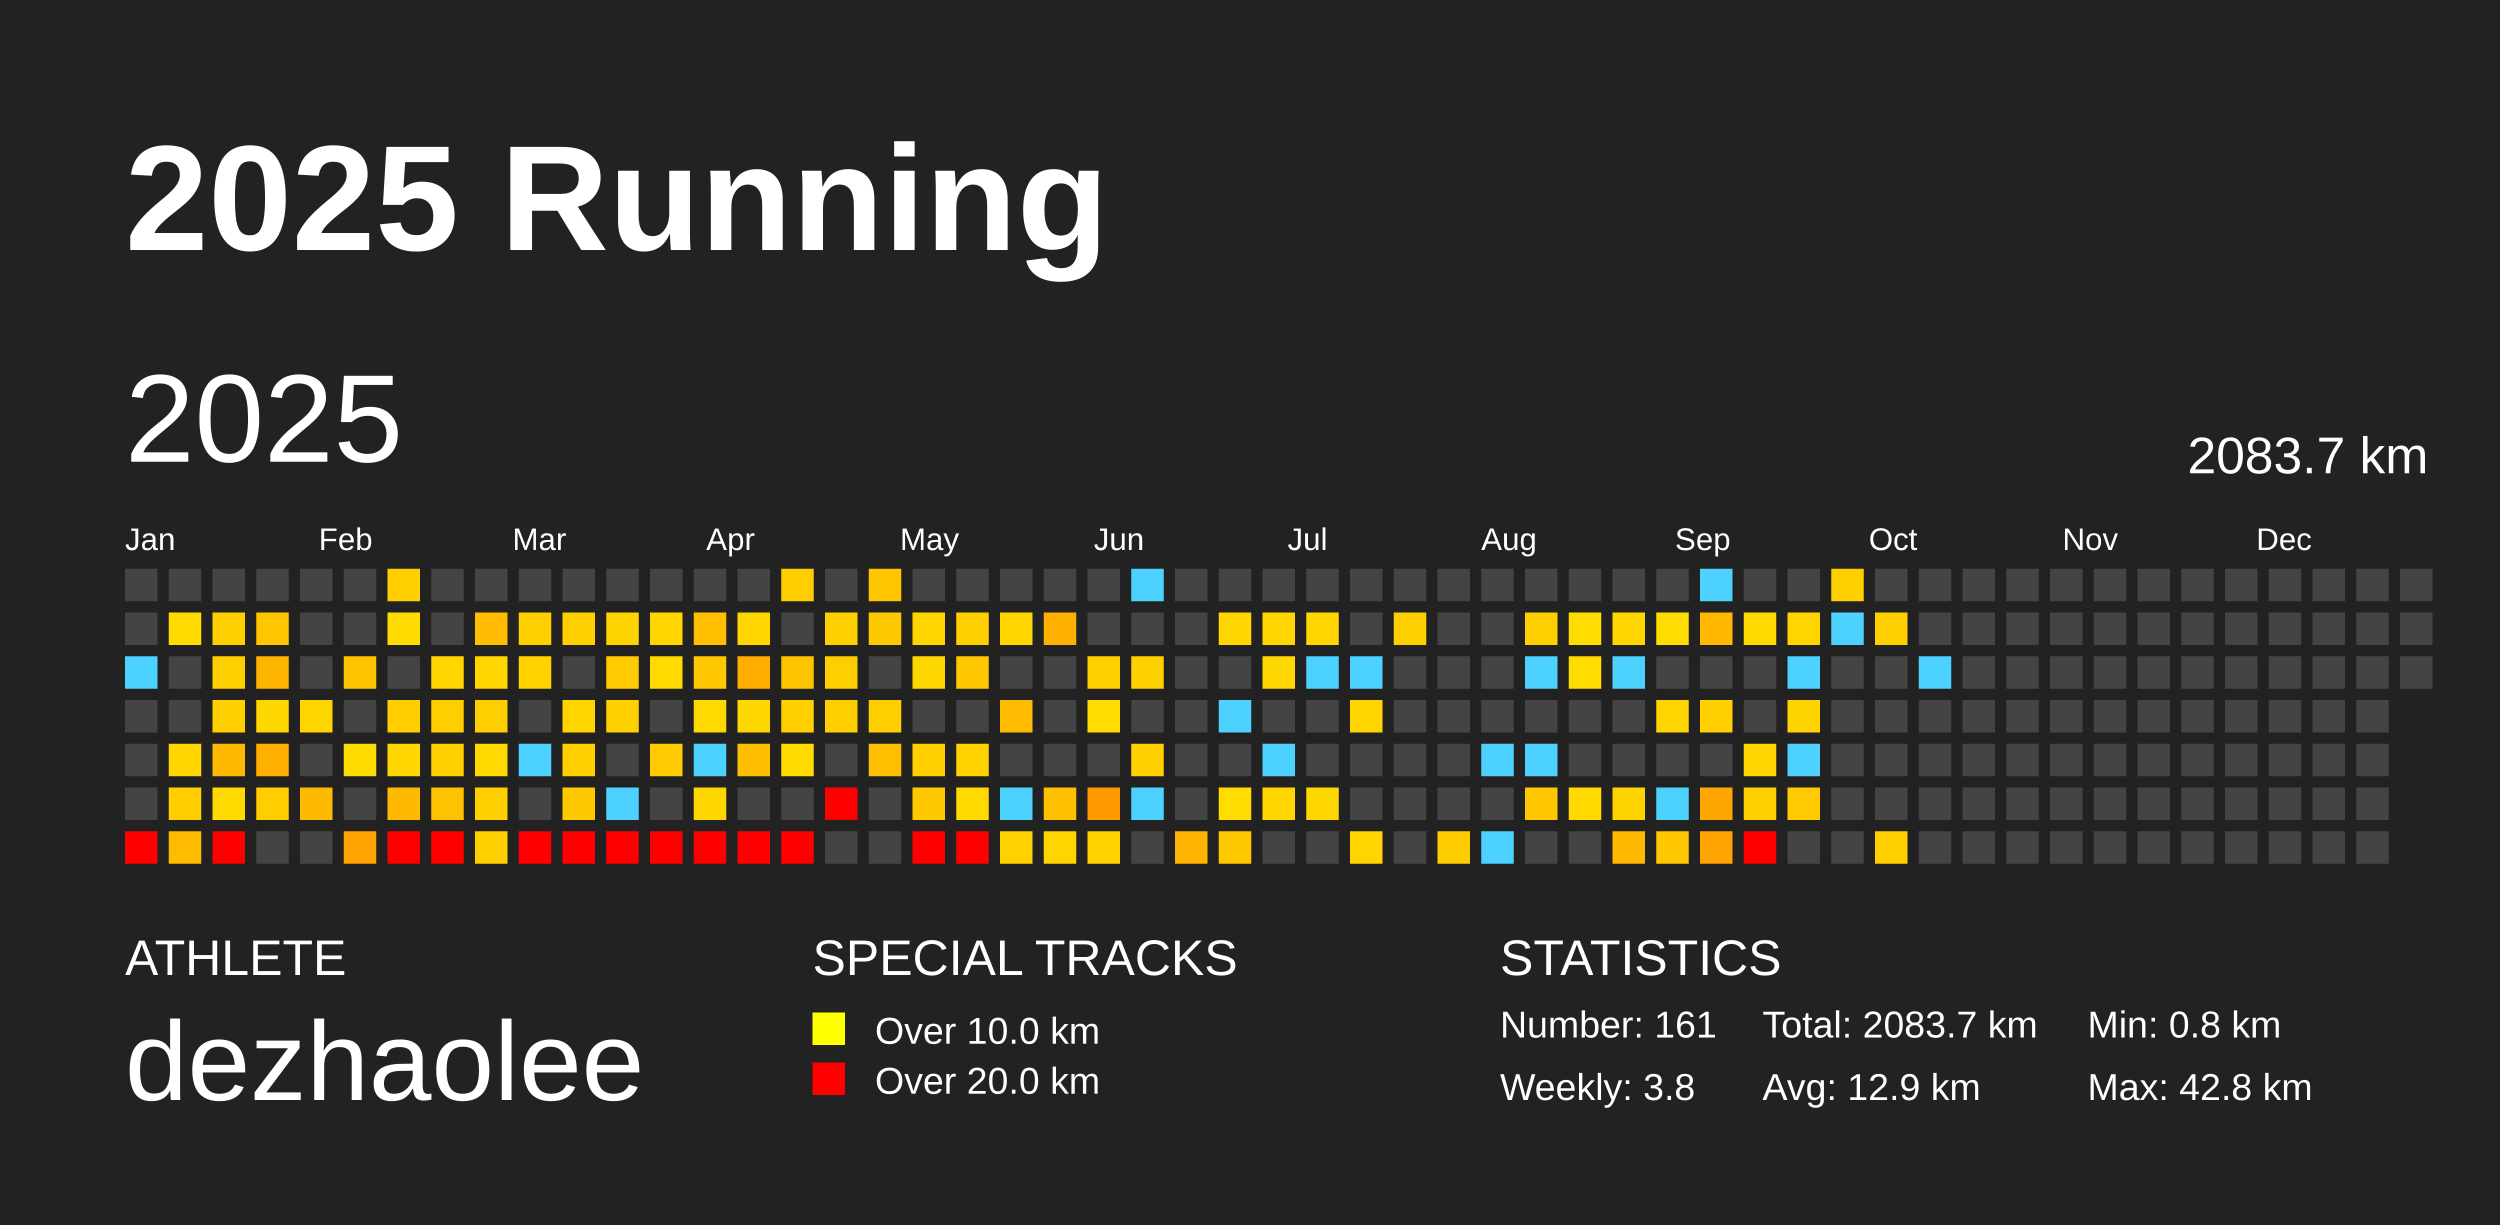
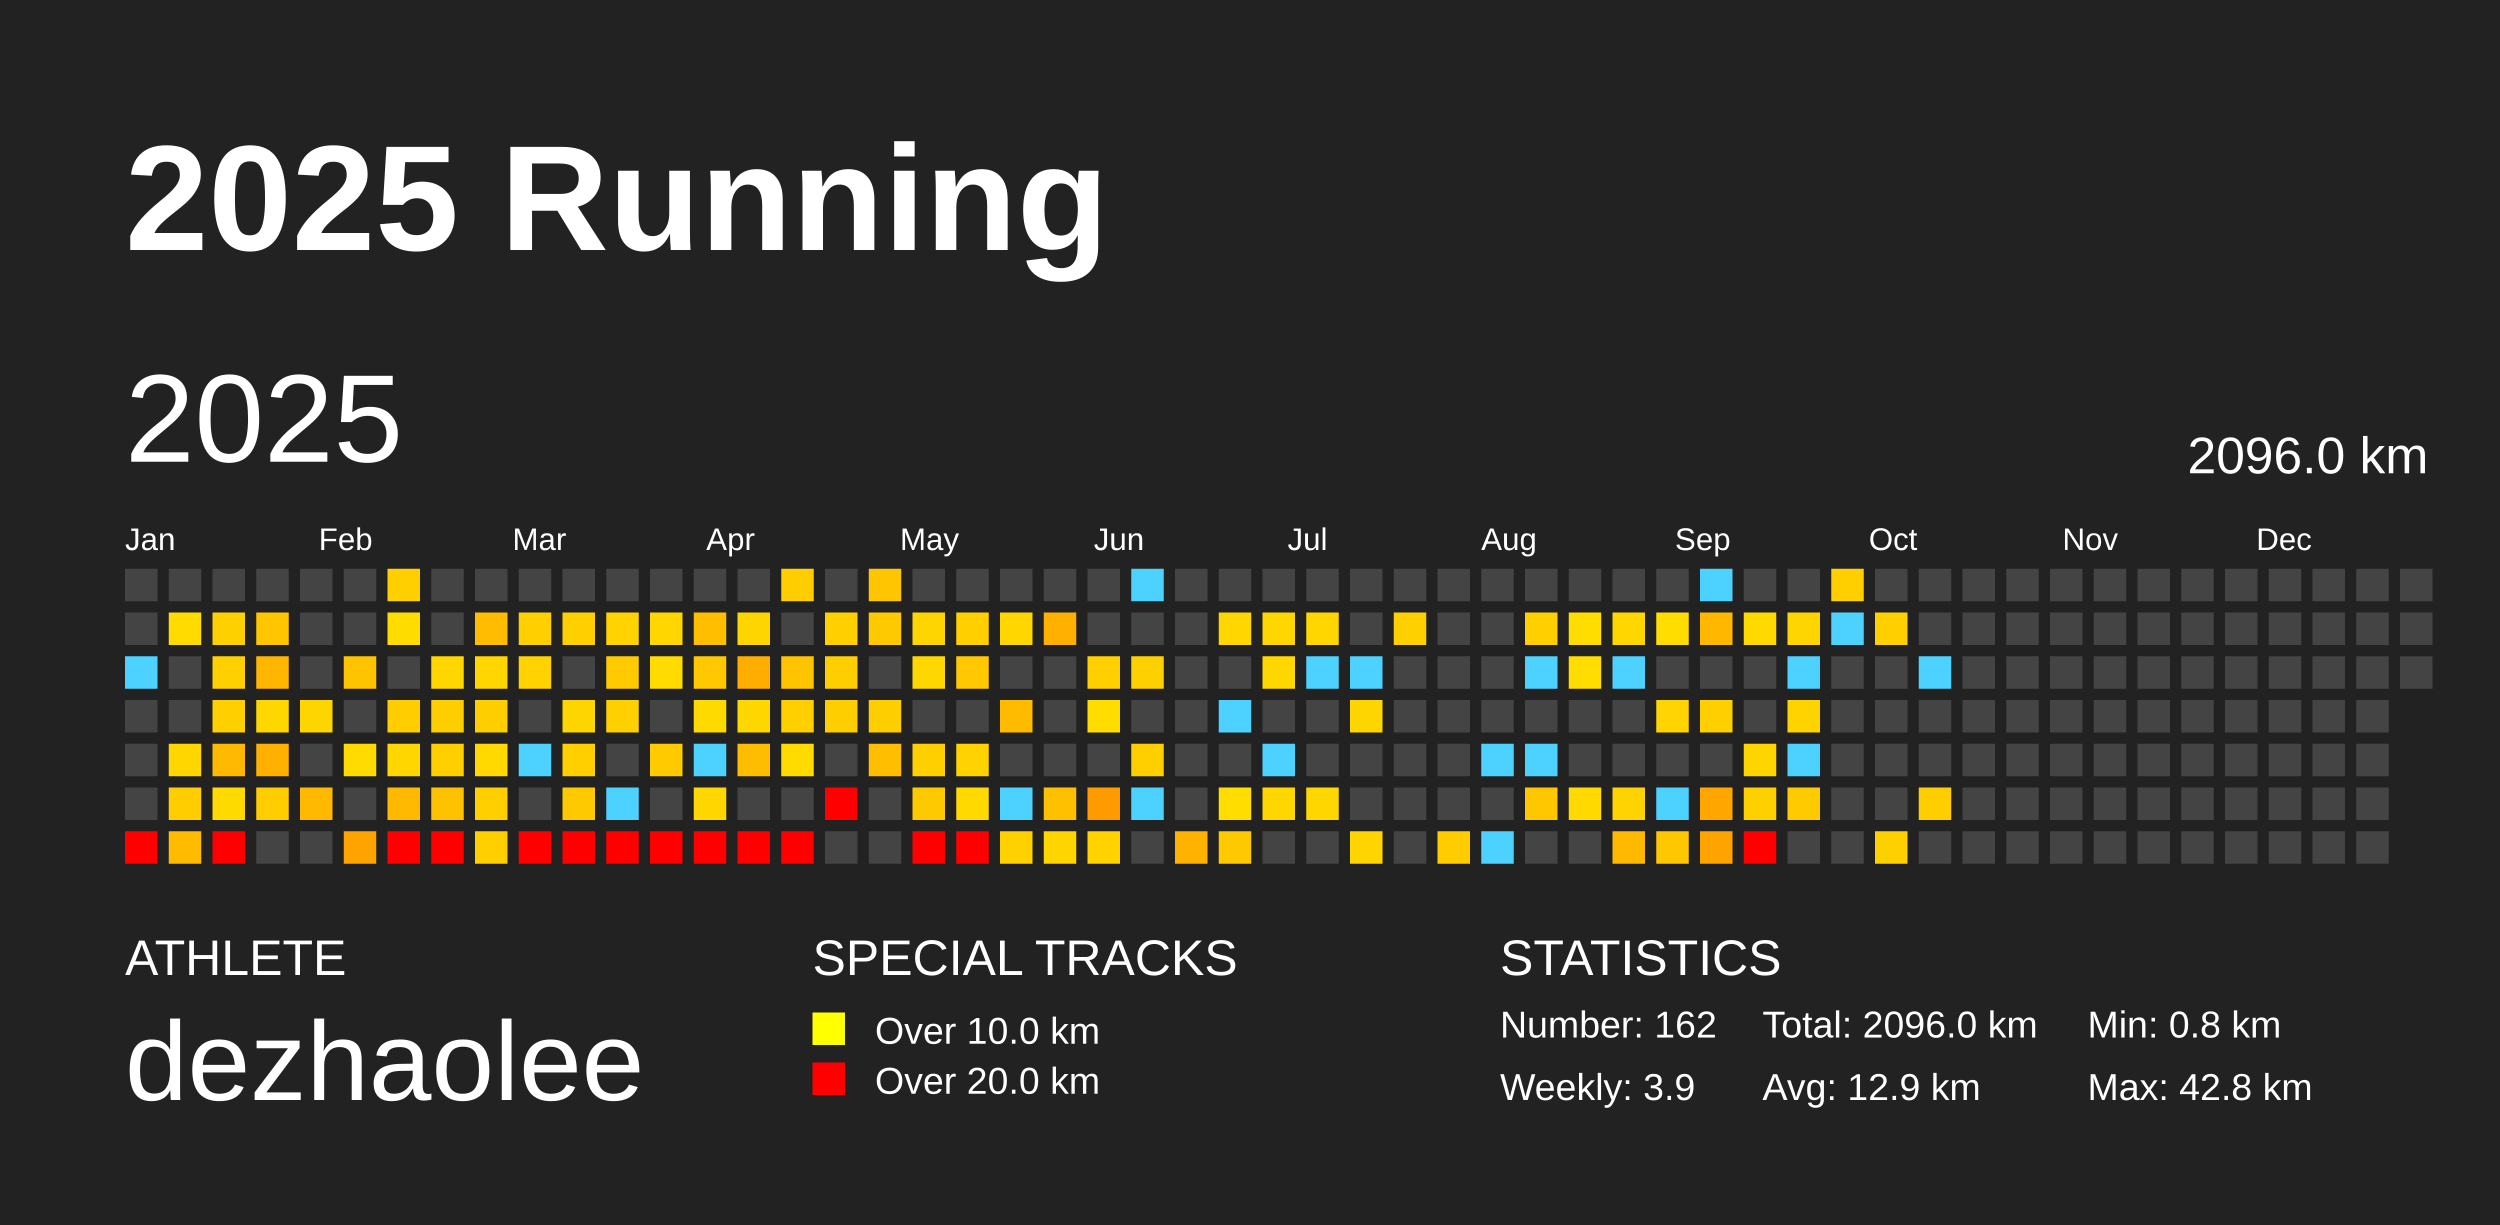
<svg xmlns="http://www.w3.org/2000/svg" baseProfile="full" height="98mm" version="1.1" viewBox="0,0,200,98" width="200mm">
  <defs />
  <rect fill="#222222" height="98" width="200" x="0" y="0" />
  <text fill="#FFFFFF" style="font-size:12px; font-family:Arial; font-weight:bold;" x="10" y="20">2025 Running</text>
  <text fill="#FFFFFF" style="font-size:4px; font-family:Arial" x="10" y="78">ATHLETE</text>
  <text fill="#FFFFFF" style="font-size:9px; font-family:Arial" x="10" y="88">dezhaolee</text>
  <text fill="#FFFFFF" style="font-size:4px; font-family:Arial" x="65" y="78">SPECIAL TRACKS</text>
  <rect fill="yellow" height="2.6" width="2.6" x="65" y="81" />
  <text fill="#FFFFFF" style="font-size:3px; font-family:Arial" x="70" y="83.5">Over 10.0 km</text>
  <rect fill="red" height="2.6" width="2.6" x="65" y="85" />
  <text fill="#FFFFFF" style="font-size:3px; font-family:Arial" x="70" y="87.5">Over 20.0 km</text>
  <text fill="#FFFFFF" style="font-size:4px; font-family:Arial" x="120" y="78">STATISTICS</text>
-   <text fill="#FFFFFF" style="font-size:3px; font-family:Arial" x="120" y="83">Number: 161</text>
-   <text fill="#FFFFFF" style="font-size:3px; font-family:Arial" x="120" y="88">Weekly: 3.8</text>
-   <text fill="#FFFFFF" style="font-size:3px; font-family:Arial" x="141" y="83">Total: 2083.7 km</text>
+   <text fill="#FFFFFF" style="font-size:3px; font-family:Arial" x="120" y="83">Number: 162</text>
+   <text fill="#FFFFFF" style="font-size:3px; font-family:Arial" x="120" y="88">Weekly: 3.9</text>
+   <text fill="#FFFFFF" style="font-size:3px; font-family:Arial" x="141" y="83">Total: 2096.0 km</text>
  <text fill="#FFFFFF" style="font-size:3px; font-family:Arial" x="141" y="88">Avg: 12.9 km</text>
  <text fill="#FFFFFF" style="font-size:3px; font-family:Arial" x="167" y="83">Min: 0.8 km</text>
  <text fill="#FFFFFF" style="font-size:3px; font-family:Arial" x="167" y="88">Max: 42.8 km</text>
  <text dominant-baseline="hanging" fill="#FFFFFF" style="font-size:10.0px; font-family:Arial;" x="10" y="30">2025</text>
-   <text dominant-baseline="hanging" fill="#FFFFFF" style="font-size:4.125px; font-family:Arial;" x="175" y="35">2083.7 km</text>
+   <text dominant-baseline="hanging" fill="#FFFFFF" style="font-size:4.125px; font-family:Arial;" x="175" y="35">2096.0 km</text>
  <text fill="#FFFFFF" style="font-size:2.5px; font-family:Arial" x="10.0" y="44">Jan</text>
  <text fill="#FFFFFF" style="font-size:2.5px; font-family:Arial" x="25.5" y="44">Feb</text>
  <text fill="#FFFFFF" style="font-size:2.5px; font-family:Arial" x="41.0" y="44">Mar</text>
  <text fill="#FFFFFF" style="font-size:2.5px; font-family:Arial" x="56.5" y="44">Apr</text>
  <text fill="#FFFFFF" style="font-size:2.5px; font-family:Arial" x="72.0" y="44">May</text>
  <text fill="#FFFFFF" style="font-size:2.5px; font-family:Arial" x="87.5" y="44">Jun</text>
  <text fill="#FFFFFF" style="font-size:2.5px; font-family:Arial" x="103.0" y="44">Jul</text>
  <text fill="#FFFFFF" style="font-size:2.5px; font-family:Arial" x="118.5" y="44">Aug</text>
  <text fill="#FFFFFF" style="font-size:2.5px; font-family:Arial" x="134.0" y="44">Sep</text>
  <text fill="#FFFFFF" style="font-size:2.5px; font-family:Arial" x="149.5" y="44">Oct</text>
  <text fill="#FFFFFF" style="font-size:2.5px; font-family:Arial" x="165.0" y="44">Nov</text>
  <text fill="#FFFFFF" style="font-size:2.5px; font-family:Arial" x="180.5" y="44">Dec</text>
  <rect fill="#444444" height="2.6" width="2.6" x="10.0" y="45.5" />
  <rect fill="#444444" height="2.6" width="2.6" x="10.0" y="49.0" />
  <rect fill="#4dd2ff" height="2.6" width="2.6" x="10.0" y="52.5" />
  <rect fill="#444444" height="2.6" width="2.6" x="10.0" y="56.0" />
  <rect fill="#444444" height="2.6" width="2.6" x="10.0" y="59.5" />
  <rect fill="#444444" height="2.6" width="2.6" x="10.0" y="63.0" />
  <rect fill="red" height="2.6" width="2.6" x="10.0" y="66.5" />
  <rect fill="#444444" height="2.6" width="2.6" x="13.5" y="45.5" />
  <rect fill="#ffdb00" height="2.6" width="2.6" x="13.5" y="49.0" />
  <rect fill="#444444" height="2.6" width="2.6" x="13.5" y="52.5" />
  <rect fill="#444444" height="2.6" width="2.6" x="13.5" y="56.0" />
  <rect fill="#ffd600" height="2.6" width="2.6" x="13.5" y="59.5" />
  <rect fill="#ffcd00" height="2.6" width="2.6" x="13.5" y="63.0" />
  <rect fill="#ffbb00" height="2.6" width="2.6" x="13.5" y="66.5" />
  <rect fill="#444444" height="2.6" width="2.6" x="17.0" y="45.5" />
  <rect fill="#ffd000" height="2.6" width="2.6" x="17.0" y="49.0" />
  <rect fill="#ffd000" height="2.6" width="2.6" x="17.0" y="52.5" />
  <rect fill="#ffcf00" height="2.6" width="2.6" x="17.0" y="56.0" />
  <rect fill="#ffb900" height="2.6" width="2.6" x="17.0" y="59.5" />
  <rect fill="#ffda00" height="2.6" width="2.6" x="17.0" y="63.0" />
  <rect fill="red" height="2.6" width="2.6" x="17.0" y="66.5" />
  <rect fill="#444444" height="2.6" width="2.6" x="20.5" y="45.5" />
  <rect fill="#ffc600" height="2.6" width="2.6" x="20.5" y="49.0" />
  <rect fill="#ffb600" height="2.6" width="2.6" x="20.5" y="52.5" />
  <rect fill="#ffd700" height="2.6" width="2.6" x="20.5" y="56.0" />
  <rect fill="#ffb000" height="2.6" width="2.6" x="20.5" y="59.5" />
  <rect fill="#ffcd00" height="2.6" width="2.6" x="20.5" y="63.0" />
  <rect fill="#444444" height="2.6" width="2.6" x="20.5" y="66.5" />
  <rect fill="#444444" height="2.6" width="2.6" x="24.0" y="45.5" />
  <rect fill="#444444" height="2.6" width="2.6" x="24.0" y="49.0" />
  <rect fill="#444444" height="2.6" width="2.6" x="24.0" y="52.5" />
  <rect fill="#ffd500" height="2.6" width="2.6" x="24.0" y="56.0" />
  <rect fill="#444444" height="2.6" width="2.6" x="24.0" y="59.5" />
  <rect fill="#ffb900" height="2.6" width="2.6" x="24.0" y="63.0" />
  <rect fill="#444444" height="2.6" width="2.6" x="24.0" y="66.5" />
  <rect fill="#444444" height="2.6" width="2.6" x="27.5" y="45.5" />
  <rect fill="#444444" height="2.6" width="2.6" x="27.5" y="49.0" />
  <rect fill="#ffc400" height="2.6" width="2.6" x="27.5" y="52.5" />
  <rect fill="#444444" height="2.6" width="2.6" x="27.5" y="56.0" />
  <rect fill="#ffdb00" height="2.6" width="2.6" x="27.5" y="59.5" />
  <rect fill="#444444" height="2.6" width="2.6" x="27.5" y="63.0" />
  <rect fill="#ffa300" height="2.6" width="2.6" x="27.5" y="66.5" />
  <rect fill="#ffcf00" height="2.6" width="2.6" x="31.0" y="45.5" />
  <rect fill="#ffdc00" height="2.6" width="2.6" x="31.0" y="49.0" />
  <rect fill="#444444" height="2.6" width="2.6" x="31.0" y="52.5" />
  <rect fill="#ffcd00" height="2.6" width="2.6" x="31.0" y="56.0" />
  <rect fill="#ffd600" height="2.6" width="2.6" x="31.0" y="59.5" />
  <rect fill="#ffb900" height="2.6" width="2.6" x="31.0" y="63.0" />
  <rect fill="red" height="2.6" width="2.6" x="31.0" y="66.5" />
  <rect fill="#444444" height="2.6" width="2.6" x="34.5" y="45.5" />
  <rect fill="#444444" height="2.6" width="2.6" x="34.5" y="49.0" />
  <rect fill="#ffd600" height="2.6" width="2.6" x="34.5" y="52.5" />
  <rect fill="#ffce00" height="2.6" width="2.6" x="34.5" y="56.0" />
  <rect fill="#ffcf00" height="2.6" width="2.6" x="34.5" y="59.5" />
  <rect fill="#ffc200" height="2.6" width="2.6" x="34.5" y="63.0" />
  <rect fill="red" height="2.6" width="2.6" x="34.5" y="66.5" />
  <rect fill="#444444" height="2.6" width="2.6" x="38.0" y="45.5" />
  <rect fill="#ffbc00" height="2.6" width="2.6" x="38.0" y="49.0" />
  <rect fill="#ffd600" height="2.6" width="2.6" x="38.0" y="52.5" />
  <rect fill="#ffce00" height="2.6" width="2.6" x="38.0" y="56.0" />
  <rect fill="#ffd900" height="2.6" width="2.6" x="38.0" y="59.5" />
  <rect fill="#ffcf00" height="2.6" width="2.6" x="38.0" y="63.0" />
  <rect fill="#ffcf00" height="2.6" width="2.6" x="38.0" y="66.5" />
  <rect fill="#444444" height="2.6" width="2.6" x="41.5" y="45.5" />
  <rect fill="#ffcf00" height="2.6" width="2.6" x="41.5" y="49.0" />
  <rect fill="#ffd200" height="2.6" width="2.6" x="41.5" y="52.5" />
  <rect fill="#444444" height="2.6" width="2.6" x="41.5" y="56.0" />
  <rect fill="#4dd2ff" height="2.6" width="2.6" x="41.5" y="59.5" />
  <rect fill="#444444" height="2.6" width="2.6" x="41.5" y="63.0" />
  <rect fill="red" height="2.6" width="2.6" x="41.5" y="66.5" />
  <rect fill="#444444" height="2.6" width="2.6" x="45.0" y="45.5" />
  <rect fill="#ffcf00" height="2.6" width="2.6" x="45.0" y="49.0" />
  <rect fill="#444444" height="2.6" width="2.6" x="45.0" y="52.5" />
  <rect fill="#ffd500" height="2.6" width="2.6" x="45.0" y="56.0" />
  <rect fill="#ffcf00" height="2.6" width="2.6" x="45.0" y="59.5" />
  <rect fill="#ffc900" height="2.6" width="2.6" x="45.0" y="63.0" />
  <rect fill="red" height="2.6" width="2.6" x="45.0" y="66.5" />
  <rect fill="#444444" height="2.6" width="2.6" x="48.5" y="45.5" />
  <rect fill="#ffd300" height="2.6" width="2.6" x="48.5" y="49.0" />
  <rect fill="#ffcb00" height="2.6" width="2.6" x="48.5" y="52.5" />
  <rect fill="#ffd000" height="2.6" width="2.6" x="48.5" y="56.0" />
  <rect fill="#444444" height="2.6" width="2.6" x="48.5" y="59.5" />
  <rect fill="#4dd2ff" height="2.6" width="2.6" x="48.5" y="63.0" />
  <rect fill="red" height="2.6" width="2.6" x="48.5" y="66.5" />
  <rect fill="#444444" height="2.6" width="2.6" x="52.0" y="45.5" />
  <rect fill="#ffd600" height="2.6" width="2.6" x="52.0" y="49.0" />
  <rect fill="#ffdb00" height="2.6" width="2.6" x="52.0" y="52.5" />
  <rect fill="#444444" height="2.6" width="2.6" x="52.0" y="56.0" />
  <rect fill="#ffcb00" height="2.6" width="2.6" x="52.0" y="59.5" />
  <rect fill="#444444" height="2.6" width="2.6" x="52.0" y="63.0" />
  <rect fill="red" height="2.6" width="2.6" x="52.0" y="66.5" />
  <rect fill="#444444" height="2.6" width="2.6" x="55.5" y="45.5" />
  <rect fill="#ffbf00" height="2.6" width="2.6" x="55.5" y="49.0" />
  <rect fill="#ffc800" height="2.6" width="2.6" x="55.5" y="52.5" />
  <rect fill="#ffda00" height="2.6" width="2.6" x="55.5" y="56.0" />
  <rect fill="#4dd2ff" height="2.6" width="2.6" x="55.5" y="59.5" />
  <rect fill="#ffd700" height="2.6" width="2.6" x="55.5" y="63.0" />
  <rect fill="red" height="2.6" width="2.6" x="55.5" y="66.5" />
  <rect fill="#444444" height="2.6" width="2.6" x="59.0" y="45.5" />
  <rect fill="#ffd500" height="2.6" width="2.6" x="59.0" y="49.0" />
  <rect fill="#ffae00" height="2.6" width="2.6" x="59.0" y="52.5" />
  <rect fill="#ffd700" height="2.6" width="2.6" x="59.0" y="56.0" />
  <rect fill="#ffbd00" height="2.6" width="2.6" x="59.0" y="59.5" />
  <rect fill="#444444" height="2.6" width="2.6" x="59.0" y="63.0" />
  <rect fill="red" height="2.6" width="2.6" x="59.0" y="66.5" />
  <rect fill="#ffcd00" height="2.6" width="2.6" x="62.5" y="45.5" />
  <rect fill="#444444" height="2.6" width="2.6" x="62.5" y="49.0" />
  <rect fill="#ffc400" height="2.6" width="2.6" x="62.5" y="52.5" />
  <rect fill="#ffcf00" height="2.6" width="2.6" x="62.5" y="56.0" />
  <rect fill="#ffdb00" height="2.6" width="2.6" x="62.5" y="59.5" />
  <rect fill="#444444" height="2.6" width="2.6" x="62.5" y="63.0" />
  <rect fill="red" height="2.6" width="2.6" x="62.5" y="66.5" />
  <rect fill="#444444" height="2.6" width="2.6" x="66.0" y="45.5" />
  <rect fill="#ffcf00" height="2.6" width="2.6" x="66.0" y="49.0" />
  <rect fill="#ffce00" height="2.6" width="2.6" x="66.0" y="52.5" />
  <rect fill="#ffce00" height="2.6" width="2.6" x="66.0" y="56.0" />
  <rect fill="#444444" height="2.6" width="2.6" x="66.0" y="59.5" />
  <rect fill="red" height="2.6" width="2.6" x="66.0" y="63.0" />
  <rect fill="#444444" height="2.6" width="2.6" x="66.0" y="66.5" />
  <rect fill="#ffc500" height="2.6" width="2.6" x="69.5" y="45.5" />
  <rect fill="#ffc900" height="2.6" width="2.6" x="69.5" y="49.0" />
  <rect fill="#444444" height="2.6" width="2.6" x="69.5" y="52.5" />
  <rect fill="#ffce00" height="2.6" width="2.6" x="69.5" y="56.0" />
  <rect fill="#ffbf00" height="2.6" width="2.6" x="69.5" y="59.5" />
  <rect fill="#444444" height="2.6" width="2.6" x="69.5" y="63.0" />
  <rect fill="#444444" height="2.6" width="2.6" x="69.5" y="66.5" />
  <rect fill="#444444" height="2.6" width="2.6" x="73.0" y="45.5" />
  <rect fill="#ffd500" height="2.6" width="2.6" x="73.0" y="49.0" />
  <rect fill="#ffd700" height="2.6" width="2.6" x="73.0" y="52.5" />
  <rect fill="#444444" height="2.6" width="2.6" x="73.0" y="56.0" />
  <rect fill="#ffcf00" height="2.6" width="2.6" x="73.0" y="59.5" />
  <rect fill="#ffc900" height="2.6" width="2.6" x="73.0" y="63.0" />
  <rect fill="red" height="2.6" width="2.6" x="73.0" y="66.5" />
  <rect fill="#444444" height="2.6" width="2.6" x="76.5" y="45.5" />
  <rect fill="#ffcf00" height="2.6" width="2.6" x="76.5" y="49.0" />
  <rect fill="#ffc800" height="2.6" width="2.6" x="76.5" y="52.5" />
  <rect fill="#444444" height="2.6" width="2.6" x="76.5" y="56.0" />
  <rect fill="#ffd200" height="2.6" width="2.6" x="76.5" y="59.5" />
  <rect fill="#ffd900" height="2.6" width="2.6" x="76.5" y="63.0" />
  <rect fill="red" height="2.6" width="2.6" x="76.5" y="66.5" />
  <rect fill="#444444" height="2.6" width="2.6" x="80.0" y="45.5" />
  <rect fill="#ffd600" height="2.6" width="2.6" x="80.0" y="49.0" />
  <rect fill="#444444" height="2.6" width="2.6" x="80.0" y="52.5" />
  <rect fill="#ffbb00" height="2.6" width="2.6" x="80.0" y="56.0" />
  <rect fill="#444444" height="2.6" width="2.6" x="80.0" y="59.5" />
  <rect fill="#4dd2ff" height="2.6" width="2.6" x="80.0" y="63.0" />
  <rect fill="#ffd100" height="2.6" width="2.6" x="80.0" y="66.5" />
  <rect fill="#444444" height="2.6" width="2.6" x="83.5" y="45.5" />
  <rect fill="#ffb000" height="2.6" width="2.6" x="83.5" y="49.0" />
  <rect fill="#444444" height="2.6" width="2.6" x="83.5" y="52.5" />
  <rect fill="#444444" height="2.6" width="2.6" x="83.5" y="56.0" />
  <rect fill="#444444" height="2.6" width="2.6" x="83.5" y="59.5" />
  <rect fill="#ffc000" height="2.6" width="2.6" x="83.5" y="63.0" />
  <rect fill="#ffd500" height="2.6" width="2.6" x="83.5" y="66.5" />
  <rect fill="#444444" height="2.6" width="2.6" x="87.0" y="45.5" />
  <rect fill="#444444" height="2.6" width="2.6" x="87.0" y="49.0" />
  <rect fill="#ffcf00" height="2.6" width="2.6" x="87.0" y="52.5" />
  <rect fill="#ffdd00" height="2.6" width="2.6" x="87.0" y="56.0" />
  <rect fill="#444444" height="2.6" width="2.6" x="87.0" y="59.5" />
  <rect fill="#ff9b00" height="2.6" width="2.6" x="87.0" y="63.0" />
  <rect fill="#ffd200" height="2.6" width="2.6" x="87.0" y="66.5" />
  <rect fill="#4dd2ff" height="2.6" width="2.6" x="90.5" y="45.5" />
  <rect fill="#444444" height="2.6" width="2.6" x="90.5" y="49.0" />
  <rect fill="#ffd000" height="2.6" width="2.6" x="90.5" y="52.5" />
  <rect fill="#444444" height="2.6" width="2.6" x="90.5" y="56.0" />
  <rect fill="#ffcf00" height="2.6" width="2.6" x="90.5" y="59.5" />
  <rect fill="#4dd2ff" height="2.6" width="2.6" x="90.5" y="63.0" />
  <rect fill="#444444" height="2.6" width="2.6" x="90.5" y="66.5" />
  <rect fill="#444444" height="2.6" width="2.6" x="94.0" y="45.5" />
  <rect fill="#444444" height="2.6" width="2.6" x="94.0" y="49.0" />
  <rect fill="#444444" height="2.6" width="2.6" x="94.0" y="52.5" />
  <rect fill="#444444" height="2.6" width="2.6" x="94.0" y="56.0" />
  <rect fill="#444444" height="2.6" width="2.6" x="94.0" y="59.5" />
  <rect fill="#444444" height="2.6" width="2.6" x="94.0" y="63.0" />
  <rect fill="#ffb200" height="2.6" width="2.6" x="94.0" y="66.5" />
  <rect fill="#444444" height="2.6" width="2.6" x="97.5" y="45.5" />
  <rect fill="#ffd600" height="2.6" width="2.6" x="97.5" y="49.0" />
  <rect fill="#444444" height="2.6" width="2.6" x="97.5" y="52.5" />
  <rect fill="#4dd2ff" height="2.6" width="2.6" x="97.5" y="56.0" />
  <rect fill="#444444" height="2.6" width="2.6" x="97.5" y="59.5" />
  <rect fill="#ffdd00" height="2.6" width="2.6" x="97.5" y="63.0" />
  <rect fill="#ffc900" height="2.6" width="2.6" x="97.5" y="66.5" />
  <rect fill="#444444" height="2.6" width="2.6" x="101.0" y="45.5" />
  <rect fill="#ffd600" height="2.6" width="2.6" x="101.0" y="49.0" />
  <rect fill="#ffd700" height="2.6" width="2.6" x="101.0" y="52.5" />
  <rect fill="#444444" height="2.6" width="2.6" x="101.0" y="56.0" />
  <rect fill="#4dd2ff" height="2.6" width="2.6" x="101.0" y="59.5" />
  <rect fill="#ffd600" height="2.6" width="2.6" x="101.0" y="63.0" />
  <rect fill="#444444" height="2.6" width="2.6" x="101.0" y="66.5" />
  <rect fill="#444444" height="2.6" width="2.6" x="104.5" y="45.5" />
  <rect fill="#ffd600" height="2.6" width="2.6" x="104.5" y="49.0" />
  <rect fill="#4dd2ff" height="2.6" width="2.6" x="104.5" y="52.5" />
  <rect fill="#444444" height="2.6" width="2.6" x="104.5" y="56.0" />
  <rect fill="#444444" height="2.6" width="2.6" x="104.5" y="59.5" />
  <rect fill="#ffd700" height="2.6" width="2.6" x="104.5" y="63.0" />
  <rect fill="#444444" height="2.6" width="2.6" x="104.5" y="66.5" />
  <rect fill="#444444" height="2.6" width="2.6" x="108.0" y="45.5" />
  <rect fill="#444444" height="2.6" width="2.6" x="108.0" y="49.0" />
  <rect fill="#4dd2ff" height="2.6" width="2.6" x="108.0" y="52.5" />
  <rect fill="#ffd500" height="2.6" width="2.6" x="108.0" y="56.0" />
  <rect fill="#444444" height="2.6" width="2.6" x="108.0" y="59.5" />
  <rect fill="#444444" height="2.6" width="2.6" x="108.0" y="63.0" />
  <rect fill="#ffd400" height="2.6" width="2.6" x="108.0" y="66.5" />
  <rect fill="#444444" height="2.6" width="2.6" x="111.5" y="45.5" />
  <rect fill="#ffd000" height="2.6" width="2.6" x="111.5" y="49.0" />
  <rect fill="#444444" height="2.6" width="2.6" x="111.5" y="52.5" />
  <rect fill="#444444" height="2.6" width="2.6" x="111.5" y="56.0" />
  <rect fill="#444444" height="2.6" width="2.6" x="111.5" y="59.5" />
  <rect fill="#444444" height="2.6" width="2.6" x="111.5" y="63.0" />
  <rect fill="#444444" height="2.6" width="2.6" x="111.5" y="66.5" />
  <rect fill="#444444" height="2.6" width="2.6" x="115.0" y="45.5" />
  <rect fill="#444444" height="2.6" width="2.6" x="115.0" y="49.0" />
  <rect fill="#444444" height="2.6" width="2.6" x="115.0" y="52.5" />
  <rect fill="#444444" height="2.6" width="2.6" x="115.0" y="56.0" />
  <rect fill="#444444" height="2.6" width="2.6" x="115.0" y="59.5" />
  <rect fill="#444444" height="2.6" width="2.6" x="115.0" y="63.0" />
  <rect fill="#ffcc00" height="2.6" width="2.6" x="115.0" y="66.5" />
  <rect fill="#444444" height="2.6" width="2.6" x="118.5" y="45.5" />
  <rect fill="#444444" height="2.6" width="2.6" x="118.5" y="49.0" />
  <rect fill="#444444" height="2.6" width="2.6" x="118.5" y="52.5" />
  <rect fill="#444444" height="2.6" width="2.6" x="118.5" y="56.0" />
  <rect fill="#4dd2ff" height="2.6" width="2.6" x="118.5" y="59.5" />
  <rect fill="#444444" height="2.6" width="2.6" x="118.5" y="63.0" />
  <rect fill="#4dd2ff" height="2.6" width="2.6" x="118.5" y="66.5" />
  <rect fill="#444444" height="2.6" width="2.6" x="122.0" y="45.5" />
  <rect fill="#ffcf00" height="2.6" width="2.6" x="122.0" y="49.0" />
  <rect fill="#4dd2ff" height="2.6" width="2.6" x="122.0" y="52.5" />
  <rect fill="#444444" height="2.6" width="2.6" x="122.0" y="56.0" />
  <rect fill="#4dd2ff" height="2.6" width="2.6" x="122.0" y="59.5" />
  <rect fill="#ffc700" height="2.6" width="2.6" x="122.0" y="63.0" />
  <rect fill="#444444" height="2.6" width="2.6" x="122.0" y="66.5" />
  <rect fill="#444444" height="2.6" width="2.6" x="125.5" y="45.5" />
  <rect fill="#ffdd00" height="2.6" width="2.6" x="125.5" y="49.0" />
  <rect fill="#ffdd00" height="2.6" width="2.6" x="125.5" y="52.5" />
  <rect fill="#444444" height="2.6" width="2.6" x="125.5" y="56.0" />
  <rect fill="#444444" height="2.6" width="2.6" x="125.5" y="59.5" />
  <rect fill="#ffd900" height="2.6" width="2.6" x="125.5" y="63.0" />
  <rect fill="#444444" height="2.6" width="2.6" x="125.5" y="66.5" />
  <rect fill="#444444" height="2.6" width="2.6" x="129.0" y="45.5" />
  <rect fill="#ffd600" height="2.6" width="2.6" x="129.0" y="49.0" />
  <rect fill="#4dd2ff" height="2.6" width="2.6" x="129.0" y="52.5" />
  <rect fill="#444444" height="2.6" width="2.6" x="129.0" y="56.0" />
  <rect fill="#444444" height="2.6" width="2.6" x="129.0" y="59.5" />
  <rect fill="#ffd300" height="2.6" width="2.6" x="129.0" y="63.0" />
  <rect fill="#ffb900" height="2.6" width="2.6" x="129.0" y="66.5" />
  <rect fill="#444444" height="2.6" width="2.6" x="132.5" y="45.5" />
  <rect fill="#ffdd00" height="2.6" width="2.6" x="132.5" y="49.0" />
  <rect fill="#444444" height="2.6" width="2.6" x="132.5" y="52.5" />
  <rect fill="#ffd400" height="2.6" width="2.6" x="132.5" y="56.0" />
  <rect fill="#444444" height="2.6" width="2.6" x="132.5" y="59.5" />
  <rect fill="#4dd2ff" height="2.6" width="2.6" x="132.5" y="63.0" />
  <rect fill="#ffc700" height="2.6" width="2.6" x="132.5" y="66.5" />
  <rect fill="#4dd2ff" height="2.6" width="2.6" x="136.0" y="45.5" />
  <rect fill="#ffb700" height="2.6" width="2.6" x="136.0" y="49.0" />
  <rect fill="#444444" height="2.6" width="2.6" x="136.0" y="52.5" />
  <rect fill="#ffcf00" height="2.6" width="2.6" x="136.0" y="56.0" />
  <rect fill="#444444" height="2.6" width="2.6" x="136.0" y="59.5" />
  <rect fill="#ffa600" height="2.6" width="2.6" x="136.0" y="63.0" />
  <rect fill="#ffa300" height="2.6" width="2.6" x="136.0" y="66.5" />
  <rect fill="#444444" height="2.6" width="2.6" x="139.5" y="45.5" />
  <rect fill="#ffd900" height="2.6" width="2.6" x="139.5" y="49.0" />
  <rect fill="#444444" height="2.6" width="2.6" x="139.5" y="52.5" />
  <rect fill="#444444" height="2.6" width="2.6" x="139.5" y="56.0" />
  <rect fill="#ffd500" height="2.6" width="2.6" x="139.5" y="59.5" />
  <rect fill="#ffd000" height="2.6" width="2.6" x="139.5" y="63.0" />
  <rect fill="red" height="2.6" width="2.6" x="139.5" y="66.5" />
  <rect fill="#444444" height="2.6" width="2.6" x="143.0" y="45.5" />
  <rect fill="#ffd500" height="2.6" width="2.6" x="143.0" y="49.0" />
  <rect fill="#4dd2ff" height="2.6" width="2.6" x="143.0" y="52.5" />
  <rect fill="#ffd300" height="2.6" width="2.6" x="143.0" y="56.0" />
  <rect fill="#4dd2ff" height="2.6" width="2.6" x="143.0" y="59.5" />
  <rect fill="#ffcb00" height="2.6" width="2.6" x="143.0" y="63.0" />
  <rect fill="#444444" height="2.6" width="2.6" x="143.0" y="66.5" />
  <rect fill="#ffcf00" height="2.6" width="2.6" x="146.5" y="45.5" />
  <rect fill="#4dd2ff" height="2.6" width="2.6" x="146.5" y="49.0" />
  <rect fill="#444444" height="2.6" width="2.6" x="146.5" y="52.5" />
  <rect fill="#444444" height="2.6" width="2.6" x="146.5" y="56.0" />
  <rect fill="#444444" height="2.6" width="2.6" x="146.5" y="59.5" />
  <rect fill="#444444" height="2.6" width="2.6" x="146.5" y="63.0" />
  <rect fill="#444444" height="2.6" width="2.6" x="146.5" y="66.5" />
  <rect fill="#444444" height="2.6" width="2.6" x="150.0" y="45.5" />
  <rect fill="#ffcf00" height="2.6" width="2.6" x="150.0" y="49.0" />
  <rect fill="#444444" height="2.6" width="2.6" x="150.0" y="52.5" />
  <rect fill="#444444" height="2.6" width="2.6" x="150.0" y="56.0" />
  <rect fill="#444444" height="2.6" width="2.6" x="150.0" y="59.5" />
  <rect fill="#444444" height="2.6" width="2.6" x="150.0" y="63.0" />
  <rect fill="#ffd000" height="2.6" width="2.6" x="150.0" y="66.5" />
  <rect fill="#444444" height="2.6" width="2.6" x="153.5" y="45.5" />
  <rect fill="#444444" height="2.6" width="2.6" x="153.5" y="49.0" />
  <rect fill="#4dd2ff" height="2.6" width="2.6" x="153.5" y="52.5" />
  <rect fill="#444444" height="2.6" width="2.6" x="153.5" y="56.0" />
  <rect fill="#444444" height="2.6" width="2.6" x="153.5" y="59.5" />
-   <rect fill="#444444" height="2.6" width="2.6" x="153.5" y="63.0" />
+   <rect fill="#ffce00" height="2.6" width="2.6" x="153.5" y="63.0" />
  <rect fill="#444444" height="2.6" width="2.6" x="153.5" y="66.5" />
  <rect fill="#444444" height="2.6" width="2.6" x="157.0" y="45.5" />
  <rect fill="#444444" height="2.6" width="2.6" x="157.0" y="49.0" />
  <rect fill="#444444" height="2.6" width="2.6" x="157.0" y="52.5" />
  <rect fill="#444444" height="2.6" width="2.6" x="157.0" y="56.0" />
  <rect fill="#444444" height="2.6" width="2.6" x="157.0" y="59.5" />
  <rect fill="#444444" height="2.6" width="2.6" x="157.0" y="63.0" />
  <rect fill="#444444" height="2.6" width="2.6" x="157.0" y="66.5" />
  <rect fill="#444444" height="2.6" width="2.6" x="160.5" y="45.5" />
  <rect fill="#444444" height="2.6" width="2.6" x="160.5" y="49.0" />
  <rect fill="#444444" height="2.6" width="2.6" x="160.5" y="52.5" />
  <rect fill="#444444" height="2.6" width="2.6" x="160.5" y="56.0" />
  <rect fill="#444444" height="2.6" width="2.6" x="160.5" y="59.5" />
  <rect fill="#444444" height="2.6" width="2.6" x="160.5" y="63.0" />
  <rect fill="#444444" height="2.6" width="2.6" x="160.5" y="66.5" />
  <rect fill="#444444" height="2.6" width="2.6" x="164.0" y="45.5" />
  <rect fill="#444444" height="2.6" width="2.6" x="164.0" y="49.0" />
  <rect fill="#444444" height="2.6" width="2.6" x="164.0" y="52.5" />
  <rect fill="#444444" height="2.6" width="2.6" x="164.0" y="56.0" />
  <rect fill="#444444" height="2.6" width="2.6" x="164.0" y="59.5" />
  <rect fill="#444444" height="2.6" width="2.6" x="164.0" y="63.0" />
  <rect fill="#444444" height="2.6" width="2.6" x="164.0" y="66.5" />
  <rect fill="#444444" height="2.6" width="2.6" x="167.5" y="45.5" />
  <rect fill="#444444" height="2.6" width="2.6" x="167.5" y="49.0" />
  <rect fill="#444444" height="2.6" width="2.6" x="167.5" y="52.5" />
  <rect fill="#444444" height="2.6" width="2.6" x="167.5" y="56.0" />
  <rect fill="#444444" height="2.6" width="2.6" x="167.5" y="59.5" />
  <rect fill="#444444" height="2.6" width="2.6" x="167.5" y="63.0" />
  <rect fill="#444444" height="2.6" width="2.6" x="167.5" y="66.5" />
  <rect fill="#444444" height="2.6" width="2.6" x="171.0" y="45.5" />
  <rect fill="#444444" height="2.6" width="2.6" x="171.0" y="49.0" />
  <rect fill="#444444" height="2.6" width="2.6" x="171.0" y="52.5" />
  <rect fill="#444444" height="2.6" width="2.6" x="171.0" y="56.0" />
  <rect fill="#444444" height="2.6" width="2.6" x="171.0" y="59.5" />
  <rect fill="#444444" height="2.6" width="2.6" x="171.0" y="63.0" />
  <rect fill="#444444" height="2.6" width="2.6" x="171.0" y="66.5" />
  <rect fill="#444444" height="2.6" width="2.6" x="174.5" y="45.5" />
  <rect fill="#444444" height="2.6" width="2.6" x="174.5" y="49.0" />
  <rect fill="#444444" height="2.6" width="2.6" x="174.5" y="52.5" />
  <rect fill="#444444" height="2.6" width="2.6" x="174.5" y="56.0" />
  <rect fill="#444444" height="2.6" width="2.6" x="174.5" y="59.5" />
  <rect fill="#444444" height="2.6" width="2.6" x="174.5" y="63.0" />
  <rect fill="#444444" height="2.6" width="2.6" x="174.5" y="66.5" />
  <rect fill="#444444" height="2.6" width="2.6" x="178.0" y="45.5" />
  <rect fill="#444444" height="2.6" width="2.6" x="178.0" y="49.0" />
  <rect fill="#444444" height="2.6" width="2.6" x="178.0" y="52.5" />
  <rect fill="#444444" height="2.6" width="2.6" x="178.0" y="56.0" />
  <rect fill="#444444" height="2.6" width="2.6" x="178.0" y="59.5" />
  <rect fill="#444444" height="2.6" width="2.6" x="178.0" y="63.0" />
  <rect fill="#444444" height="2.6" width="2.6" x="178.0" y="66.5" />
  <rect fill="#444444" height="2.6" width="2.6" x="181.5" y="45.5" />
  <rect fill="#444444" height="2.6" width="2.6" x="181.5" y="49.0" />
  <rect fill="#444444" height="2.6" width="2.6" x="181.5" y="52.5" />
  <rect fill="#444444" height="2.6" width="2.6" x="181.5" y="56.0" />
  <rect fill="#444444" height="2.6" width="2.6" x="181.5" y="59.5" />
  <rect fill="#444444" height="2.6" width="2.6" x="181.5" y="63.0" />
  <rect fill="#444444" height="2.6" width="2.6" x="181.5" y="66.5" />
  <rect fill="#444444" height="2.6" width="2.6" x="185.0" y="45.5" />
  <rect fill="#444444" height="2.6" width="2.6" x="185.0" y="49.0" />
  <rect fill="#444444" height="2.6" width="2.6" x="185.0" y="52.5" />
  <rect fill="#444444" height="2.6" width="2.6" x="185.0" y="56.0" />
  <rect fill="#444444" height="2.6" width="2.6" x="185.0" y="59.5" />
  <rect fill="#444444" height="2.6" width="2.6" x="185.0" y="63.0" />
  <rect fill="#444444" height="2.6" width="2.6" x="185.0" y="66.5" />
  <rect fill="#444444" height="2.6" width="2.6" x="188.5" y="45.5" />
  <rect fill="#444444" height="2.6" width="2.6" x="188.5" y="49.0" />
  <rect fill="#444444" height="2.6" width="2.6" x="188.5" y="52.5" />
  <rect fill="#444444" height="2.6" width="2.6" x="188.5" y="56.0" />
  <rect fill="#444444" height="2.6" width="2.6" x="188.5" y="59.5" />
  <rect fill="#444444" height="2.6" width="2.6" x="188.5" y="63.0" />
  <rect fill="#444444" height="2.6" width="2.6" x="188.5" y="66.5" />
  <rect fill="#444444" height="2.6" width="2.6" x="192.0" y="45.5" />
  <rect fill="#444444" height="2.6" width="2.6" x="192.0" y="49.0" />
  <rect fill="#444444" height="2.6" width="2.6" x="192.0" y="52.5" />
</svg>
